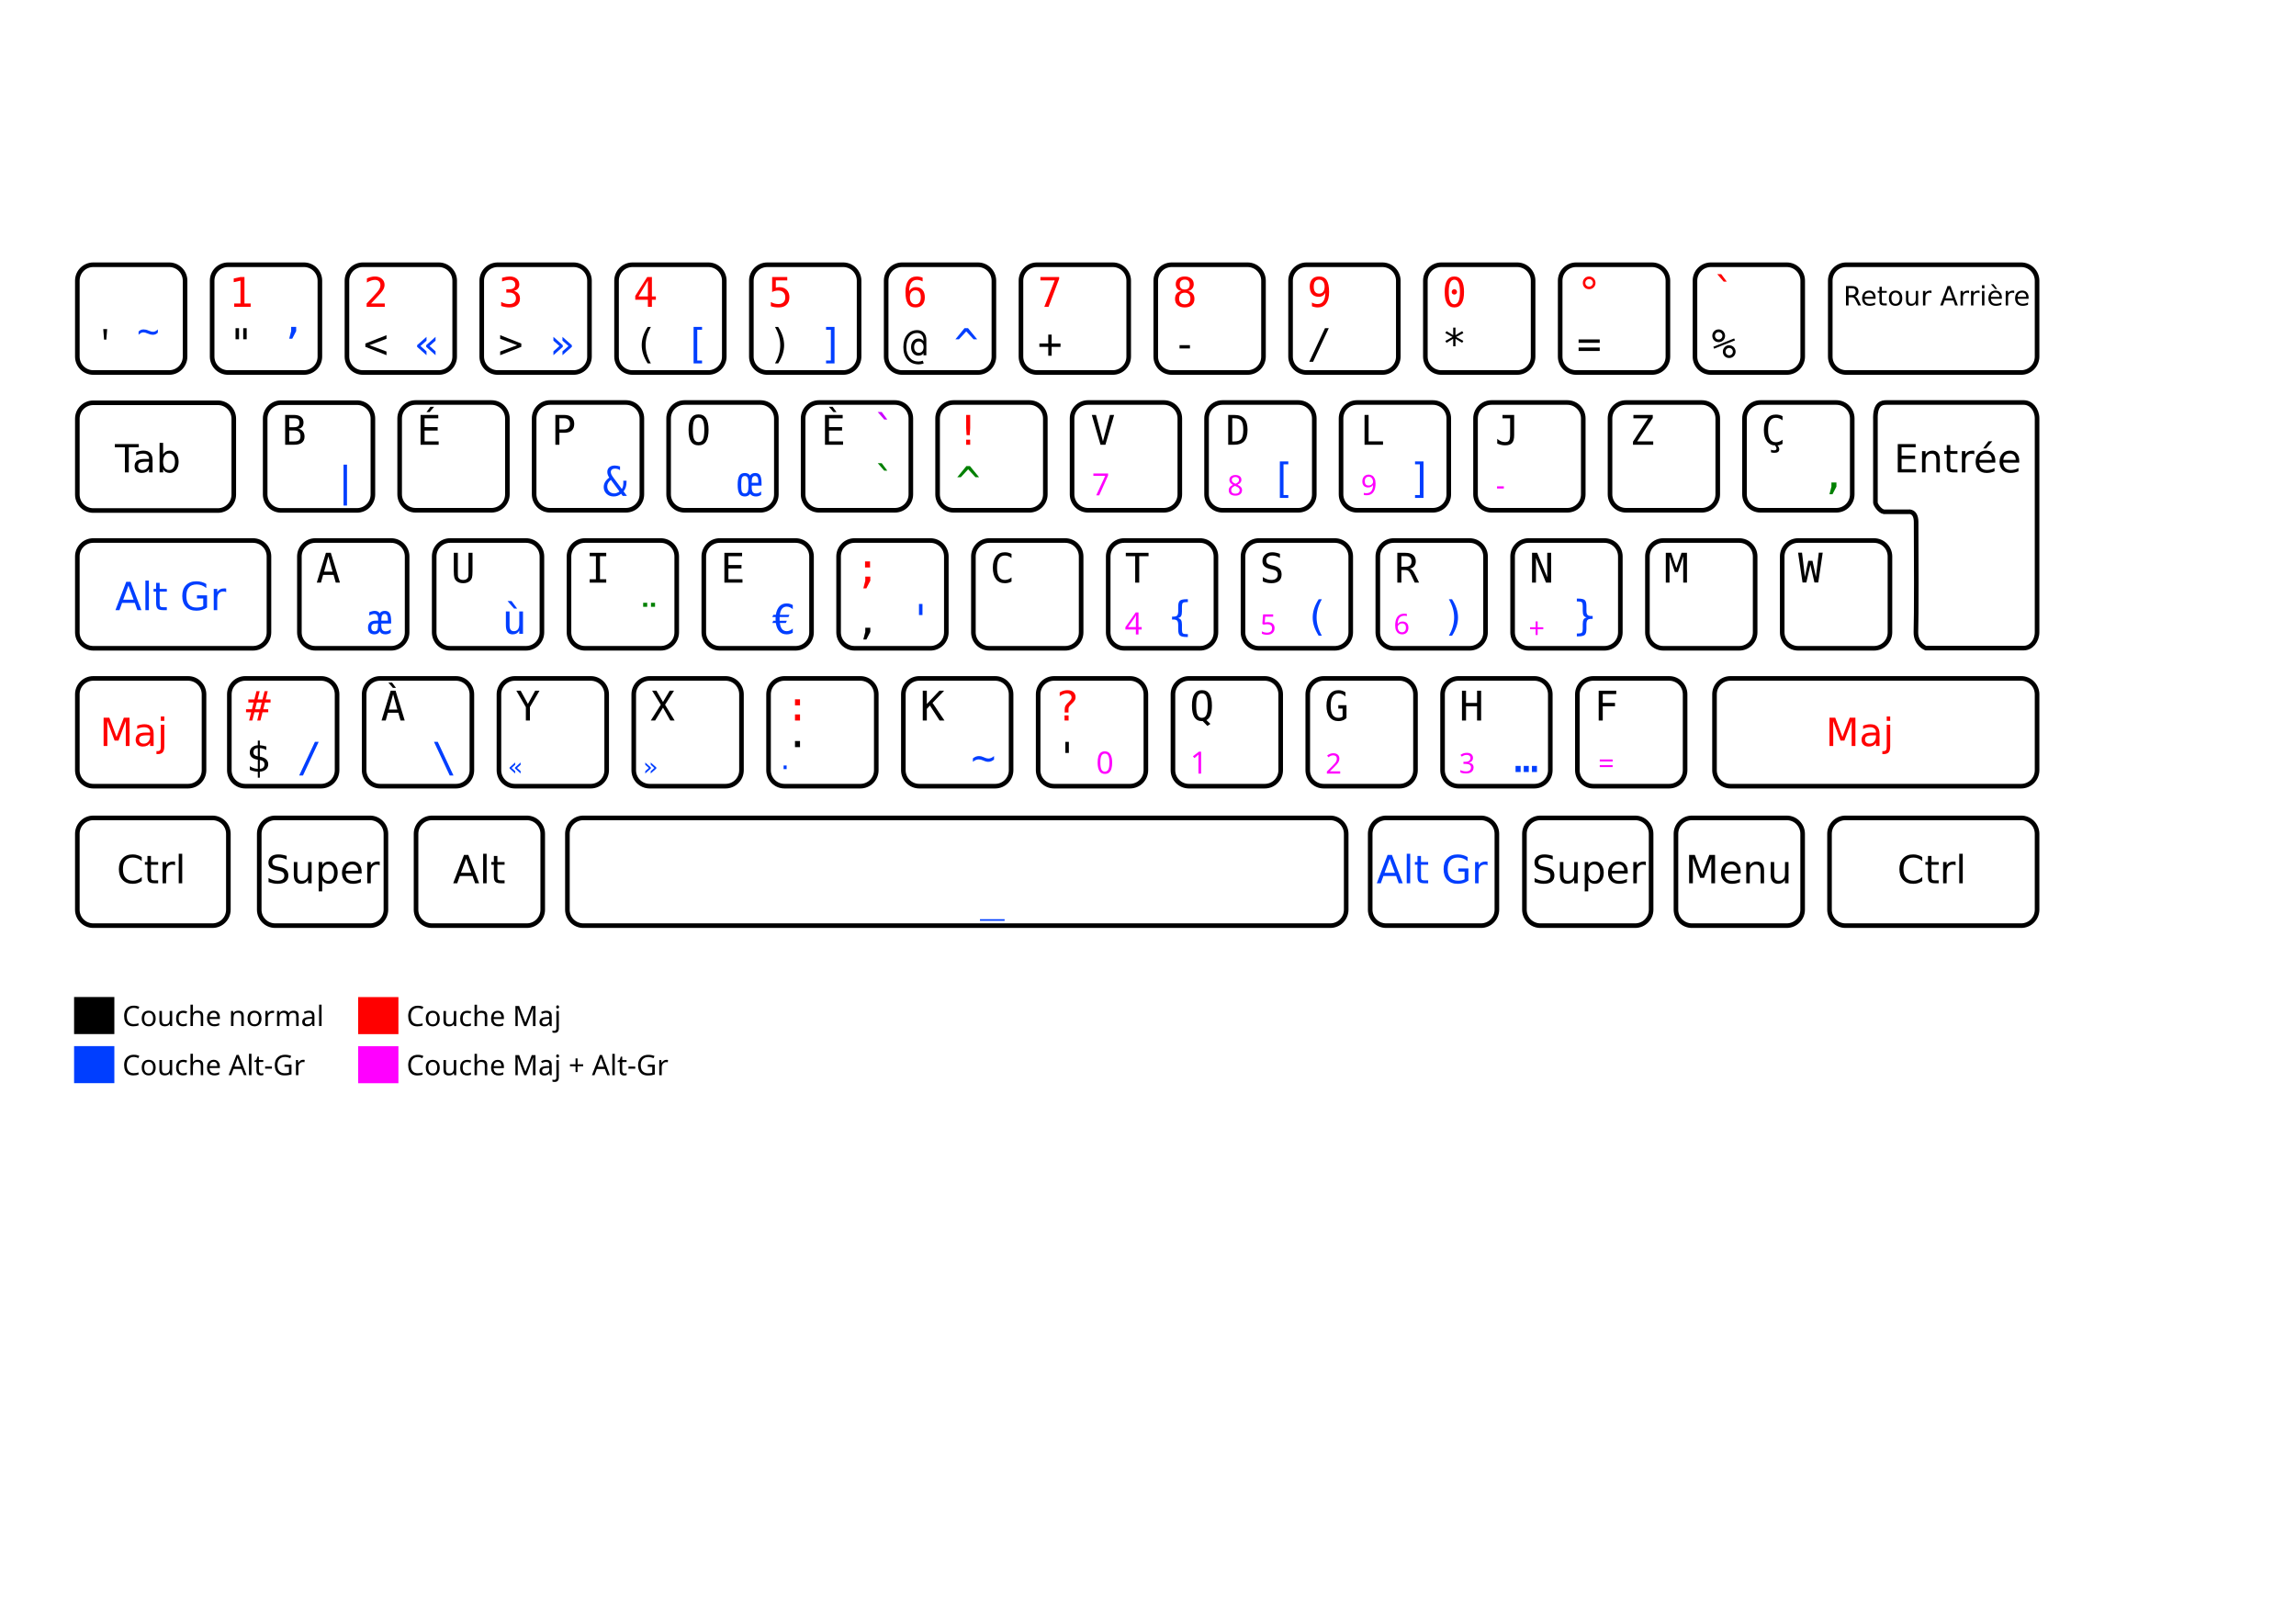
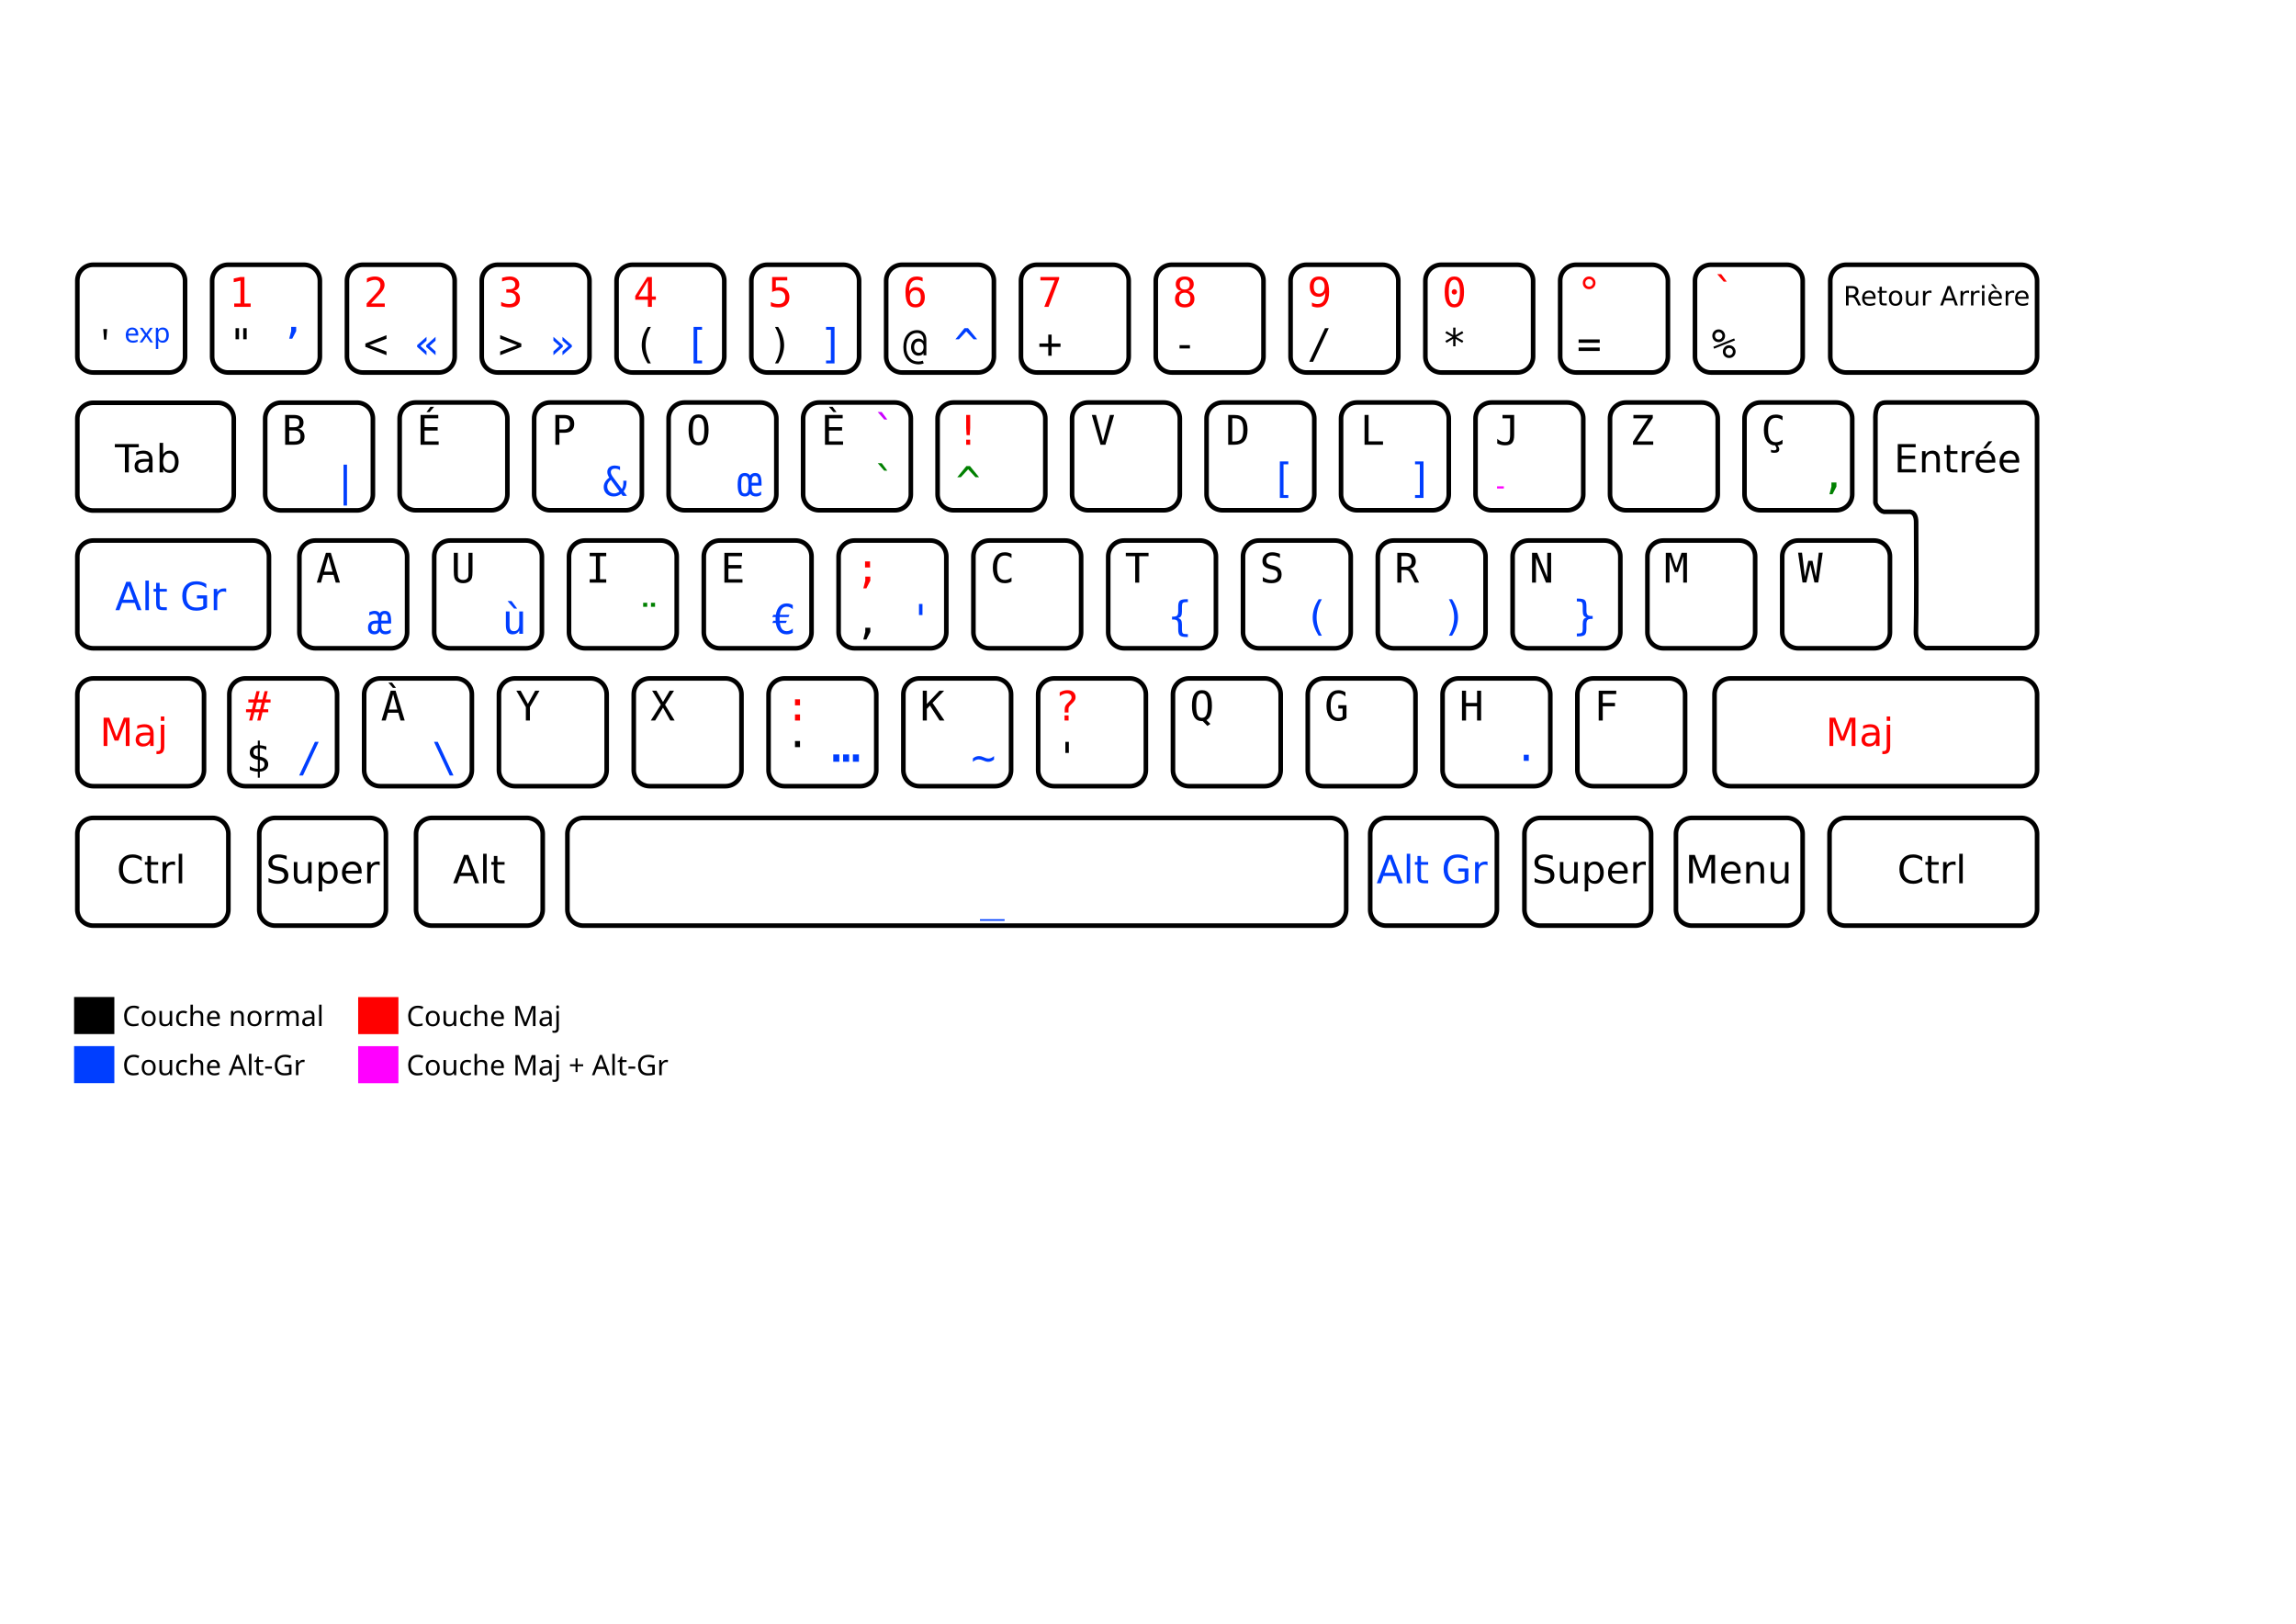
<svg xmlns="http://www.w3.org/2000/svg" width="297mm" height="210mm" id="svg3276" version="1.1">
  <defs id="defs3278" />
  <g id="layer1" transform="translate(0.9584512,0)">
    <rect width="52.671" height="52.671" rx="7.785" x="36.853" y="129.416" style="opacity:1;fill:none;fill-opacity:1;stroke:#000000;stroke-width:2.25;stroke-linecap:square;stroke-linejoin:miter;stroke-miterlimit:4;stroke-dasharray:none;stroke-dashoffset:0;stroke-opacity:1" id="rect3285" />
    <rect width="52.671" height="52.671" rx="7.785" ry="7.785" x="102.758" y="129.416" style="fill:none;fill-opacity:1;stroke:#000000;stroke-width:2.25;stroke-linecap:square;stroke-linejoin:miter;stroke-miterlimit:4;stroke-dasharray:none;stroke-dashoffset:0;stroke-opacity:1" id="use3769" />
    <rect width="52.671" height="52.671" rx="7.785" ry="7.785" x="168.664" y="129.416" style="fill:none;fill-opacity:1;stroke:#000000;stroke-width:2.25;stroke-linecap:square;stroke-linejoin:miter;stroke-miterlimit:4;stroke-dasharray:none;stroke-dashoffset:0;stroke-opacity:1" id="use3771" />
    <rect width="52.671" height="52.671" rx="7.785" ry="7.785" x="234.569" y="129.416" style="fill:none;fill-opacity:1;stroke:#000000;stroke-width:2.25;stroke-linecap:square;stroke-linejoin:miter;stroke-miterlimit:4;stroke-dasharray:none;stroke-dashoffset:0;stroke-opacity:1" id="use3773" />
    <rect width="52.671" height="52.671" rx="7.785" ry="7.785" x="300.475" y="129.416" style="fill:none;fill-opacity:1;stroke:#000000;stroke-width:2.25;stroke-linecap:square;stroke-linejoin:miter;stroke-miterlimit:4;stroke-dasharray:none;stroke-dashoffset:0;stroke-opacity:1" id="use3775" />
    <rect width="52.671" height="52.671" rx="7.785" ry="7.785" x="366.38" y="129.416" style="fill:none;fill-opacity:1;stroke:#000000;stroke-width:2.25;stroke-linecap:square;stroke-linejoin:miter;stroke-miterlimit:4;stroke-dasharray:none;stroke-dashoffset:0;stroke-opacity:1" id="use3777" />
    <rect width="52.671" height="52.671" rx="7.785" ry="7.785" x="432.286" y="129.416" style="fill:none;fill-opacity:1;stroke:#000000;stroke-width:2.25;stroke-linecap:square;stroke-linejoin:miter;stroke-miterlimit:4;stroke-dasharray:none;stroke-dashoffset:0;stroke-opacity:1" id="use3779" />
    <rect width="52.671" height="52.671" rx="7.785" ry="7.785" x="498.192" y="129.416" style="fill:none;fill-opacity:1;stroke:#000000;stroke-width:2.25;stroke-linecap:square;stroke-linejoin:miter;stroke-miterlimit:4;stroke-dasharray:none;stroke-dashoffset:0;stroke-opacity:1" id="use3781" />
    <rect width="52.671" height="52.671" rx="7.785" ry="7.785" x="564.097" y="129.416" style="fill:none;fill-opacity:1;stroke:#000000;stroke-width:2.25;stroke-linecap:square;stroke-linejoin:miter;stroke-miterlimit:4;stroke-dasharray:none;stroke-dashoffset:0;stroke-opacity:1" id="use3783" />
    <rect width="52.671" height="52.671" rx="7.785" ry="7.785" x="630.003" y="129.416" style="fill:none;fill-opacity:1;stroke:#000000;stroke-width:2.25;stroke-linecap:square;stroke-linejoin:miter;stroke-miterlimit:4;stroke-dasharray:none;stroke-dashoffset:0;stroke-opacity:1" id="use3785" />
    <rect width="52.671" height="52.671" rx="7.785" ry="7.785" x="695.908" y="129.416" style="fill:none;fill-opacity:1;stroke:#000000;stroke-width:2.25;stroke-linecap:square;stroke-linejoin:miter;stroke-miterlimit:4;stroke-dasharray:none;stroke-dashoffset:0;stroke-opacity:1" id="use3787" />
    <rect width="52.671" height="52.671" rx="7.785" ry="7.785" x="761.814" y="129.416" style="fill:none;fill-opacity:1;stroke:#000000;stroke-width:2.25;stroke-linecap:square;stroke-linejoin:miter;stroke-miterlimit:4;stroke-dasharray:none;stroke-dashoffset:0;stroke-opacity:1" id="use3789" />
    <rect width="52.671" height="52.671" rx="7.785" ry="7.785" x="827.719" y="129.416" style="fill:none;fill-opacity:1;stroke:#000000;stroke-width:2.25;stroke-linecap:square;stroke-linejoin:miter;stroke-miterlimit:4;stroke-dasharray:none;stroke-dashoffset:0;stroke-opacity:1" id="use3791" />
    <rect width="52.671" height="52.671" rx="7.785" ry="7.785" x="128.682" y="196.819" style="fill:none;fill-opacity:1;stroke:#000000;stroke-width:2.25;stroke-linecap:square;stroke-linejoin:miter;stroke-miterlimit:4;stroke-dasharray:none;stroke-dashoffset:0;stroke-opacity:1" id="use3797" />
    <rect width="52.671" height="52.671" rx="7.785" ry="7.785" x="145.412" y="264.221" style="fill:none;fill-opacity:1;stroke:#000000;stroke-width:2.25;stroke-linecap:square;stroke-linejoin:miter;stroke-miterlimit:4;stroke-dasharray:none;stroke-dashoffset:0;stroke-opacity:1" id="use3799" />
    <rect width="52.671" height="52.671" rx="7.785" ry="7.785" x="194.432" y="196.754" style="fill:none;fill-opacity:1;stroke:#000000;stroke-width:2.25;stroke-linecap:square;stroke-linejoin:miter;stroke-miterlimit:4;stroke-dasharray:none;stroke-dashoffset:0;stroke-opacity:1" id="use3801" />
    <rect width="52.671" height="52.671" rx="7.785" ry="7.785" x="260.182" y="196.754" style="fill:none;fill-opacity:1;stroke:#000000;stroke-width:2.25;stroke-linecap:square;stroke-linejoin:miter;stroke-miterlimit:4;stroke-dasharray:none;stroke-dashoffset:0;stroke-opacity:1" id="use3803" />
    <rect width="52.671" height="52.671" rx="7.785" ry="7.785" x="325.932" y="196.754" style="fill:none;fill-opacity:1;stroke:#000000;stroke-width:2.25;stroke-linecap:square;stroke-linejoin:miter;stroke-miterlimit:4;stroke-dasharray:none;stroke-dashoffset:0;stroke-opacity:1" id="use3805" />
    <rect width="52.671" height="52.671" rx="7.785" ry="7.785" x="391.683" y="196.754" style="fill:none;fill-opacity:1;stroke:#000000;stroke-width:2.25;stroke-linecap:square;stroke-linejoin:miter;stroke-miterlimit:4;stroke-dasharray:none;stroke-dashoffset:0;stroke-opacity:1" id="use3807" />
    <rect width="52.671" height="52.671" rx="7.785" ry="7.785" x="457.433" y="196.754" style="fill:none;fill-opacity:1;stroke:#000000;stroke-width:2.25;stroke-linecap:square;stroke-linejoin:miter;stroke-miterlimit:4;stroke-dasharray:none;stroke-dashoffset:0;stroke-opacity:1" id="use3809" />
    <rect width="52.671" height="52.671" rx="7.785" ry="7.785" x="523.183" y="196.754" style="fill:none;fill-opacity:1;stroke:#000000;stroke-width:2.25;stroke-linecap:square;stroke-linejoin:miter;stroke-miterlimit:4;stroke-dasharray:none;stroke-dashoffset:0;stroke-opacity:1" id="use3811" />
    <rect width="52.671" height="52.671" rx="7.785" ry="7.785" x="588.933" y="196.754" style="fill:none;fill-opacity:1;stroke:#000000;stroke-width:2.25;stroke-linecap:square;stroke-linejoin:miter;stroke-miterlimit:4;stroke-dasharray:none;stroke-dashoffset:0;stroke-opacity:1" id="use3813" />
    <rect width="52.671" height="52.671" rx="7.785" ry="7.785" x="654.683" y="196.754" style="fill:none;fill-opacity:1;stroke:#000000;stroke-width:2.25;stroke-linecap:square;stroke-linejoin:miter;stroke-miterlimit:4;stroke-dasharray:none;stroke-dashoffset:0;stroke-opacity:1" id="use3815" />
    <rect width="52.671" height="52.671" rx="7.785" ry="7.785" x="720.433" y="196.754" style="fill:none;fill-opacity:1;stroke:#000000;stroke-width:2.25;stroke-linecap:square;stroke-linejoin:miter;stroke-miterlimit:4;stroke-dasharray:none;stroke-dashoffset:0;stroke-opacity:1" id="use3817" />
    <rect width="52.671" height="52.671" rx="7.785" ry="7.785" x="786.184" y="196.754" style="fill:none;fill-opacity:1;stroke:#000000;stroke-width:2.25;stroke-linecap:square;stroke-linejoin:miter;stroke-miterlimit:4;stroke-dasharray:none;stroke-dashoffset:0;stroke-opacity:1" id="use3819" />
    <rect width="52.671" height="52.671" rx="7.785" ry="7.785" x="851.934" y="196.754" style="fill:none;fill-opacity:1;stroke:#000000;stroke-width:2.25;stroke-linecap:square;stroke-linejoin:miter;stroke-miterlimit:4;stroke-dasharray:none;stroke-dashoffset:0;stroke-opacity:1" id="use3821" />
    <rect width="52.671" height="52.671" rx="7.785" ry="7.785" x="111.165" y="331.624" style="fill:none;fill-opacity:1;stroke:#000000;stroke-width:2.25;stroke-linecap:square;stroke-linejoin:miter;stroke-miterlimit:4;stroke-dasharray:none;stroke-dashoffset:0;stroke-opacity:1" id="use3847" />
    <rect width="52.671" height="52.671" rx="7.785" ry="7.785" x="211.317" y="264.221" style="fill:none;fill-opacity:1;stroke:#000000;stroke-width:2.25;stroke-linecap:square;stroke-linejoin:miter;stroke-miterlimit:4;stroke-dasharray:none;stroke-dashoffset:0;stroke-opacity:1" id="use3849" />
    <rect width="52.671" height="52.671" rx="7.785" ry="7.785" x="277.223" y="264.221" style="fill:none;fill-opacity:1;stroke:#000000;stroke-width:2.25;stroke-linecap:square;stroke-linejoin:miter;stroke-miterlimit:4;stroke-dasharray:none;stroke-dashoffset:0;stroke-opacity:1" id="use3851" />
    <rect width="52.671" height="52.671" rx="7.785" ry="7.785" x="343.128" y="264.221" style="fill:none;fill-opacity:1;stroke:#000000;stroke-width:2.25;stroke-linecap:square;stroke-linejoin:miter;stroke-miterlimit:4;stroke-dasharray:none;stroke-dashoffset:0;stroke-opacity:1" id="use3853" />
    <rect width="52.671" height="52.671" rx="7.785" ry="7.785" x="409.034" y="264.221" style="fill:none;fill-opacity:1;stroke:#000000;stroke-width:2.25;stroke-linecap:square;stroke-linejoin:miter;stroke-miterlimit:4;stroke-dasharray:none;stroke-dashoffset:0;stroke-opacity:1" id="use3855" />
    <rect width="52.671" height="52.671" rx="7.785" ry="7.785" x="474.939" y="264.221" style="fill:none;fill-opacity:1;stroke:#000000;stroke-width:2.25;stroke-linecap:square;stroke-linejoin:miter;stroke-miterlimit:4;stroke-dasharray:none;stroke-dashoffset:0;stroke-opacity:1" id="use3857" />
    <rect width="52.671" height="52.671" rx="7.785" ry="7.785" x="540.845" y="264.221" style="fill:none;fill-opacity:1;stroke:#000000;stroke-width:2.25;stroke-linecap:square;stroke-linejoin:miter;stroke-miterlimit:4;stroke-dasharray:none;stroke-dashoffset:0;stroke-opacity:1" id="use3859" />
    <rect width="52.671" height="52.671" rx="7.785" ry="7.785" x="606.75" y="264.221" style="fill:none;fill-opacity:1;stroke:#000000;stroke-width:2.25;stroke-linecap:square;stroke-linejoin:miter;stroke-miterlimit:4;stroke-dasharray:none;stroke-dashoffset:0;stroke-opacity:1" id="use3861" />
    <rect width="52.671" height="52.671" rx="7.785" ry="7.785" x="672.656" y="264.221" style="fill:none;fill-opacity:1;stroke:#000000;stroke-width:2.25;stroke-linecap:square;stroke-linejoin:miter;stroke-miterlimit:4;stroke-dasharray:none;stroke-dashoffset:0;stroke-opacity:1" id="use3863" />
    <rect width="52.671" height="52.671" rx="7.785" ry="7.785" x="738.561" y="264.221" style="fill:none;fill-opacity:1;stroke:#000000;stroke-width:2.25;stroke-linecap:square;stroke-linejoin:miter;stroke-miterlimit:4;stroke-dasharray:none;stroke-dashoffset:0;stroke-opacity:1" id="use3865" />
    <rect width="52.671" height="52.671" rx="7.785" ry="7.785" x="804.467" y="264.221" style="fill:none;fill-opacity:1;stroke:#000000;stroke-width:2.25;stroke-linecap:square;stroke-linejoin:miter;stroke-miterlimit:4;stroke-dasharray:none;stroke-dashoffset:0;stroke-opacity:1" id="use3867" />
    <rect width="52.671" height="52.671" rx="7.785" ry="7.785" x="870.372" y="264.221" style="fill:none;fill-opacity:1;stroke:#000000;stroke-width:2.25;stroke-linecap:square;stroke-linejoin:miter;stroke-miterlimit:4;stroke-dasharray:none;stroke-dashoffset:0;stroke-opacity:1" id="use3869" />
    <rect width="52.671" height="52.671" rx="7.785" ry="7.785" x="177.071" y="331.624" style="fill:none;fill-opacity:1;stroke:#000000;stroke-width:2.25;stroke-linecap:square;stroke-linejoin:miter;stroke-miterlimit:4;stroke-dasharray:none;stroke-dashoffset:0;stroke-opacity:1" id="use3899" />
    <rect width="52.671" height="52.671" rx="7.785" ry="7.785" x="242.976" y="331.624" style="fill:none;fill-opacity:1;stroke:#000000;stroke-width:2.25;stroke-linecap:square;stroke-linejoin:miter;stroke-miterlimit:4;stroke-dasharray:none;stroke-dashoffset:0;stroke-opacity:1" id="use3901" />
    <rect width="52.671" height="52.671" rx="7.785" ry="7.785" x="308.882" y="331.624" style="fill:none;fill-opacity:1;stroke:#000000;stroke-width:2.25;stroke-linecap:square;stroke-linejoin:miter;stroke-miterlimit:4;stroke-dasharray:none;stroke-dashoffset:0;stroke-opacity:1" id="use3903" />
    <rect width="52.671" height="52.671" rx="7.785" ry="7.785" x="374.787" y="331.624" style="fill:none;fill-opacity:1;stroke:#000000;stroke-width:2.25;stroke-linecap:square;stroke-linejoin:miter;stroke-miterlimit:4;stroke-dasharray:none;stroke-dashoffset:0;stroke-opacity:1" id="use3905" />
    <rect width="52.671" height="52.671" rx="7.785" ry="7.785" x="440.693" y="331.624" style="fill:none;fill-opacity:1;stroke:#000000;stroke-width:2.25;stroke-linecap:square;stroke-linejoin:miter;stroke-miterlimit:4;stroke-dasharray:none;stroke-dashoffset:0;stroke-opacity:1" id="use3907" />
    <rect width="52.671" height="52.671" rx="7.785" ry="7.785" x="506.598" y="331.624" style="fill:none;fill-opacity:1;stroke:#000000;stroke-width:2.25;stroke-linecap:square;stroke-linejoin:miter;stroke-miterlimit:4;stroke-dasharray:none;stroke-dashoffset:0;stroke-opacity:1" id="use3909" />
    <rect width="52.671" height="52.671" rx="7.785" ry="7.785" x="572.504" y="331.624" style="fill:none;fill-opacity:1;stroke:#000000;stroke-width:2.25;stroke-linecap:square;stroke-linejoin:miter;stroke-miterlimit:4;stroke-dasharray:none;stroke-dashoffset:0;stroke-opacity:1" id="use3911" />
    <rect width="52.671" height="52.671" rx="7.785" ry="7.785" x="638.409" y="331.624" style="fill:none;fill-opacity:1;stroke:#000000;stroke-width:2.25;stroke-linecap:square;stroke-linejoin:miter;stroke-miterlimit:4;stroke-dasharray:none;stroke-dashoffset:0;stroke-opacity:1" id="use3913" />
    <rect width="52.671" height="52.671" rx="7.785" ry="7.785" x="704.315" y="331.624" style="fill:none;fill-opacity:1;stroke:#000000;stroke-width:2.25;stroke-linecap:square;stroke-linejoin:miter;stroke-miterlimit:4;stroke-dasharray:none;stroke-dashoffset:0;stroke-opacity:1" id="use3915" />
    <rect width="52.671" height="52.671" rx="7.785" ry="7.785" x="770.22" y="331.624" style="fill:none;fill-opacity:1;stroke:#000000;stroke-width:2.25;stroke-linecap:square;stroke-linejoin:miter;stroke-miterlimit:4;stroke-dasharray:none;stroke-dashoffset:0;stroke-opacity:1" id="use3917" />
    <rect width="76.484" height="52.671" rx="7.785" ry="7.785" x="36.853" y="196.884" style="opacity:1;fill:none;fill-opacity:1;stroke:#000000;stroke-width:2.25;stroke-linecap:square;stroke-linejoin:miter;stroke-miterlimit:4;stroke-dasharray:none;stroke-dashoffset:0;stroke-opacity:1" id="rect3921" />
    <rect width="93.681" height="52.671" rx="7.785" ry="7.785" x="36.853" y="264.221" style="opacity:1;fill:none;fill-opacity:1;stroke:#000000;stroke-width:2.25;stroke-linecap:square;stroke-linejoin:miter;stroke-miterlimit:4;stroke-dasharray:none;stroke-dashoffset:0;stroke-opacity:1" id="rect3923" />
    <rect width="61.932" height="52.671" rx="7.785" ry="7.785" x="36.853" y="331.624" style="opacity:1;fill:none;fill-opacity:1;stroke:#000000;stroke-width:2.25;stroke-linecap:square;stroke-linejoin:miter;stroke-miterlimit:4;stroke-dasharray:none;stroke-dashoffset:0;stroke-opacity:1" id="rect3925" />
    <rect width="73.838" height="52.671" rx="7.785" ry="7.785" x="36.853" y="399.804" style="opacity:1;fill:none;fill-opacity:1;stroke:#000000;stroke-width:2.25;stroke-linecap:square;stroke-linejoin:miter;stroke-miterlimit:4;stroke-dasharray:none;stroke-dashoffset:0;stroke-opacity:1" id="rect4021" />
    <rect width="61.932" height="52.671" rx="7.785" ry="7.785" x="125.783" y="399.804" style="opacity:1;fill:none;fill-opacity:1;stroke:#000000;stroke-width:2.25;stroke-linecap:square;stroke-linejoin:miter;stroke-miterlimit:4;stroke-dasharray:none;stroke-dashoffset:0;stroke-opacity:1" id="rect4023" />
    <rect width="61.932" height="52.671" rx="7.785" ry="7.785" x="202.448" y="399.804" style="opacity:1;fill:none;fill-opacity:1;stroke:#000000;stroke-width:2.25;stroke-linecap:square;stroke-linejoin:miter;stroke-miterlimit:4;stroke-dasharray:none;stroke-dashoffset:0;stroke-opacity:1" id="rect4025" />
    <rect width="380.751" height="52.671" rx="7.785" ry="7.785" x="276.448" y="399.804" style="opacity:1;fill:none;fill-opacity:1;stroke:#000000;stroke-width:2.25;stroke-linecap:square;stroke-linejoin:miter;stroke-miterlimit:4;stroke-dasharray:none;stroke-dashoffset:0;stroke-opacity:1" id="rect4027" />
    <rect width="61.932" height="52.671" rx="7.785" ry="7.785" x="668.935" y="399.804" style="opacity:1;fill:none;fill-opacity:1;stroke:#000000;stroke-width:2.25;stroke-linecap:square;stroke-linejoin:miter;stroke-miterlimit:4;stroke-dasharray:none;stroke-dashoffset:0;stroke-opacity:1" id="rect4029" />
    <rect width="61.932" height="52.671" rx="7.785" ry="7.785" x="744.34" y="399.804" style="opacity:1;fill:none;fill-opacity:1;stroke:#000000;stroke-width:2.25;stroke-linecap:square;stroke-linejoin:miter;stroke-miterlimit:4;stroke-dasharray:none;stroke-dashoffset:0;stroke-opacity:1" id="rect4031" />
    <rect width="61.932" height="52.671" rx="7.785" ry="7.785" x="818.423" y="399.804" style="opacity:1;fill:none;fill-opacity:1;stroke:#000000;stroke-width:2.25;stroke-linecap:square;stroke-linejoin:miter;stroke-miterlimit:4;stroke-dasharray:none;stroke-dashoffset:0;stroke-opacity:1" id="rect4033" />
    <rect width="101.476" height="52.671" rx="7.785" ry="7.785" x="893.495" y="399.804" style="opacity:1;fill:none;fill-opacity:1;stroke:#000000;stroke-width:2.25;stroke-linecap:square;stroke-linejoin:miter;stroke-miterlimit:4;stroke-dasharray:none;stroke-dashoffset:0;stroke-opacity:1" id="rect4035" />
    <rect width="101.107" height="52.671" rx="7.785" ry="7.785" x="893.864" y="129.416" style="fill:none;fill-opacity:1;stroke:#000000;stroke-width:2.25;stroke-linecap:square;stroke-linejoin:miter;stroke-miterlimit:4;stroke-dasharray:none;stroke-dashoffset:0;stroke-opacity:1" id="rect4037" />
    <path d="m 988.477,196.754 c 3.598,0 6.494,3.472 6.494,7.785 l 0,104.472 c 0,4.313 -2.897,7.785 -6.494,7.785 l -47.937,0 c 0,0 -4.91,-1.905 -4.802,-7.785 0.263,-6.449 0.213,-40.916 0.097,-54.015 -0.116,-5.501 -3.784,-4.831 -3.784,-4.831 l -11.988,0 c -2.218,-0.38 -4.12,-3.68 -4.12,-4.424 0,-10.242 0,-49.847 0,-40.375 -0.324,-8.34 3.324,-8.612 5.393,-8.612 16.706,0 67.141,0 67.141,0 z" style="fill:none;fill-opacity:1;stroke:#000000;stroke-width:2.25;stroke-linecap:square;stroke-linejoin:miter;stroke-miterlimit:4;stroke-dashoffset:0;stroke-opacity:1" id="rect4039" />
    <rect width="157.702" height="52.671" rx="7.785" ry="7.785" x="837.269" y="331.624" style="opacity:1;fill:none;fill-opacity:1;stroke:#000000;stroke-width:2.25;stroke-linecap:square;stroke-linejoin:miter;stroke-miterlimit:4;stroke-dasharray:none;stroke-dashoffset:0;stroke-opacity:1" id="rect4048" />
    <text x="55.246" y="230.919" style="font-size:19px;line-height:0%;font-family:'DejaVu Sans';fill:#000000" id="text69">Tab</text>
    <text x="82.481" y="298.25" style="font-size:19px;line-height:0%;font-family:'DejaVu Sans';text-align:center;text-anchor:middle;fill:#000000" id="text71">
      <tspan style="fill:#003eff;fill-opacity:1" id="tspan4033">Alt Gr</tspan>
    </text>
    <text x="47.834" y="364.663" style="font-size:19px;line-height:0%;font-family:'DejaVu Sans';fill:#ff0000" id="text73">Maj</text>
    <text x="56.096" y="431.763" style="font-size:19px;line-height:0%;font-family:'DejaVu Sans';fill:#000000" id="text75">Ctrl</text>
    <text x="129.021" y="431.763" style="font-size:19px;line-height:0%;font-family:'DejaVu Sans';fill:#000000" id="text77">Super</text>
    <text x="220.452" y="431.763" style="font-size:19px;line-height:0%;font-family:'DejaVu Sans';fill:#000000" id="text79">Alt</text>
    <text x="672" y="431.763" style="font-size:19px;line-height:0%;font-family:'DejaVu Sans';fill:#003eff" id="text81">Alt Gr</text>
    <text x="748" y="431.763" style="font-size:19px;line-height:0%;font-family:'DejaVu Sans';fill:#000000" id="text83">Super</text>
    <text x="823" y="431.763" style="font-size:19px;line-height:0%;font-family:'DejaVu Sans';fill:#000000" id="text85">Menu</text>
    <text x="926.602" y="431.763" style="font-size:19px;line-height:0%;font-family:'DejaVu Sans';fill:#000000" id="text87">Ctrl</text>
    <text x="891.625" y="364.663" style="font-size:19px;line-height:0%;font-family:'DejaVu Sans';fill:#ff0000" id="text89">Maj</text>
    <text x="925" y="230.919" style="font-size:19px;line-height:0%;font-family:'DejaVu Sans';fill:#000000" id="text91">Entrée</text>
    <text x="900.267" y="149.318" style="font-size:13px;line-height:0%;font-family:'DejaVu Sans';fill:#000000" id="text93">Retour Arrière</text>
    <text x="333.622" y="175" style="font-size:20px;line-height:0%;font-family:'DejaVu Sans Mono';fill:#003eff" id="text80">[</text>
    <text x="514.746" y="352.208" style="font-size:20px;line-height:0%;font-family:'DejaVu Sans Mono';fill:#ff0000" id="text82">?</text>
    <text x="448.84" y="352.208" style="font-size:20px;line-height:0%;font-family:'DejaVu Sans Mono';fill:#000000" id="text84">K</text>
    <text x="835.866" y="175" style="font-size:20px;line-height:0%;font-family:'DejaVu Sans Mono';fill:#000000" id="text86">%</text>
    <text x="359.546" y="242.403" style="font-size:20px;line-height:0%;font-family:'DejaVu Sans Mono';fill:#003eff" id="text88">œ</text>
    <text x="440.433" y="150" style="font-size:20px;line-height:0%;font-family:'DejaVu Sans Mono';fill:#ff0000" id="text90">6</text>
    <text x="466.357" y="242.403" style="font-size:20px;line-height:0%;font-family:'DejaVu Sans Mono';fill:#008000" id="text92">^</text>
    <text x="374.528" y="150" style="font-size:20px;line-height:0%;font-family:'DejaVu Sans Mono';fill:#ff0000" id="text94">5</text>
    <text x="417.181" y="284.805" style="font-size:20px;line-height:0%;font-family:'DejaVu Sans Mono';fill:#ff0000" id="text96">;</text>
    <text x="506.339" y="150" style="font-size:20px;line-height:0%;font-family:'DejaVu Sans Mono';fill:#ff0000" id="text100">7</text>
    <text x="267.717" y="175" style="font-size:20px;line-height:0%;font-family:'DejaVu Sans Mono';fill:#003eff" id="text102">»</text>
    <text x="889.519" y="238.805" style="font-size:20px;line-height:0%;font-family:'DejaVu Sans Mono';fill:#008000" id="text104">,</text>
    <text x="729.979" y="217.403" style="font-size:20px;line-height:0%;font-family:'DejaVu Sans Mono';fill:#000000" id="text106">J</text>
    <text x="878.128" y="284.725" style="font-size:20px;line-height:0%;font-family:'DejaVu Sans Mono';fill:#000000" id="text108">W</text>
    <text x="778.368" y="352.208" style="font-size:20px;line-height:0%;font-family:'DejaVu Sans Mono';fill:#000000" id="text110">F</text>
    <text x="473.84" y="377.208" style="font-size:20px;line-height:0%;font-family:'DejaVu Sans Mono';fill:#003eff" id="text112">~</text>
    <text x="671.557" y="352.208" style="font-size:20px;font-family:'DejaVu Sans Mono';fill:#ca00ff" id="text114" />
    <text x="771.708" y="309.805" style="font-size:20px;font-family:'DejaVu Sans Mono';fill:#003eff" id="text116" />
    <text x="614.897" y="284.805" style="font-size:20px;line-height:0%;font-family:'DejaVu Sans Mono';fill:#000000" id="text118">S</text>
    <text x="548.992" y="284.805" style="font-size:20px;line-height:0%;font-family:'DejaVu Sans Mono';fill:#000000" id="text120">T</text>
    <text x="680.803" y="284.805" style="font-size:20px;line-height:0%;font-family:'DejaVu Sans Mono';fill:#000000" id="text122">R</text>
    <text x="712.462" y="352.208" style="font-size:20px;line-height:0%;font-family:'DejaVu Sans Mono';fill:#000000" id="text124">H</text>
    <text x="572.244" y="150" style="font-size:20px;line-height:0%;font-family:'DejaVu Sans Mono';fill:#ff0000" id="text126">8</text>
    <text x="569.897" y="308.108" style="font-size:20px;line-height:0%;font-family:'DejaVu Sans Mono';fill:#003eff" id="text128">{</text>
    <text x="400.451" y="217.403" style="font-size:20px;line-height:0%;font-family:'DejaVu Sans Mono';fill:#000000" id="text130">È</text>
    <text x="417.181" y="309.805" style="font-size:20px;line-height:0%;font-family:'DejaVu Sans Mono';fill:#000000" id="text132">,</text>
    <text x="443.181" y="309.805" style="font-size:20px;line-height:0%;font-family:'DejaVu Sans Mono';fill:#003eff" id="textapo">'</text>
    <text x="251.123" y="352.208" style="font-size:20px;line-height:0%;font-family:'DejaVu Sans Mono';fill:#000000" id="text134">Y</text>
    <text x="399.528" y="175" style="font-size:20px;line-height:0%;font-family:'DejaVu Sans Mono';fill:#003eff" id="text136">]</text>
    <text x="161.829" y="242.403" style="font-size:20px;line-height:0%;font-family:'DejaVu Sans Mono';fill:#003eff" id="text138">|</text>
    <text x="185.218" y="352.208" style="font-size:20px;line-height:0%;font-family:'DejaVu Sans Mono';fill:#000000" id="text140">À</text>
    <text x="491.357" y="217.403" style="font-size:20px;font-family:'DejaVu Sans Mono';fill:#ca00ff" id="text142" />
    <text x="483.086" y="284.805" style="font-size:20px;line-height:0%;font-family:'DejaVu Sans Mono';fill:#000000" id="text146">C</text>
    <text x="176.811" y="150" style="font-size:20px;line-height:0%;font-family:'DejaVu Sans Mono';fill:#ff0000" id="text148">2</text>
    <text x="425.451" y="217.403" style="font-size:20px;line-height:0%;font-family:'DejaVu Sans Mono';fill:#ca00ff" id="text150">`</text>
    <text x="242.717" y="150" style="font-size:20px;line-height:0%;font-family:'DejaVu Sans Mono';fill:#ff0000" id="text152">3</text>
    <text x="176.811" y="175" style="font-size:20px;line-height:0%;font-family:'DejaVu Sans Mono';fill:#000000" id="text154">&lt;</text>
    <text x="242.717" y="175" style="font-size:20px;line-height:0%;font-family:'DejaVu Sans Mono';fill:#000000" id="text156">&gt;</text>
    <text x="110.906" y="175" style="font-size:20px;line-height:0%;font-family:'DejaVu Sans Mono';fill:#000000" id="text158">"</text>
    <text x="440.433" y="175" style="font-size:20px;line-height:0%;font-family:'DejaVu Sans Mono';fill:#000000" id="text160">@</text>
    <text x="506.339" y="175" style="font-size:20px;line-height:0%;font-family:'DejaVu Sans Mono';fill:#000000" id="text162">+</text>
    <text x="308.622" y="175" style="font-size:20px;line-height:0%;font-family:'DejaVu Sans Mono';fill:#000000" id="text164">(</text>
    <text x="374.528" y="175" style="font-size:20px;line-height:0%;font-family:'DejaVu Sans Mono';fill:#000000" id="text166">)</text>
    <text x="308.622" y="150" style="font-size:20px;line-height:0%;font-family:'DejaVu Sans Mono';fill:#ff0000" id="text168">4</text>
    <text x="572.244" y="175" style="font-size:20px;line-height:0%;font-family:'DejaVu Sans Mono';fill:#000000" id="text170">-</text>
    <text x="638.15" y="175" style="font-size:20px;line-height:0%;font-family:'DejaVu Sans Mono';fill:#000000" id="text172">/</text>
    <text x="201.811" y="175" style="font-size:20px;line-height:0%;font-family:'DejaVu Sans Mono';fill:#003eff" id="text174">«</text>
    <text x="703.992" y="308.108" style="font-size:20px;line-height:0%;font-family:'DejaVu Sans Mono';fill:#003eff" id="text176">)</text>
    <text x="268.64" y="217.403" style="font-size:20px;line-height:0%;font-family:'DejaVu Sans Mono';fill:#000000" id="text178">P</text>
    <text x="334.546" y="217.403" style="font-size:20px;line-height:0%;font-family:'DejaVu Sans Mono';fill:#000000" id="text180">O</text>
    <text x="136.829" y="217.403" style="font-size:20px;line-height:0%;font-family:'DejaVu Sans Mono';fill:#000000" id="text182">B</text>
    <text x="860.044" y="217.483" style="font-size:20px;line-height:0%;font-family:'DejaVu Sans Mono';fill:#000000" id="text184">Ç</text>
    <text x="285.37" y="284.805" style="font-size:20px;line-height:0%;font-family:'DejaVu Sans Mono';fill:#000000" id="text186">I</text>
    <text x="376.275" y="309.805" style="font-size:20px;line-height:0%;font-family:'DejaVu Sans Mono';fill:#003eff" id="text188">€</text>
    <text x="219.464" y="284.805" style="font-size:20px;line-height:0%;font-family:'DejaVu Sans Mono';fill:#000000" id="text190">U</text>
    <text x="746.708" y="284.805" style="font-size:20px;line-height:0%;font-family:'DejaVu Sans Mono';fill:#000000" id="text192">N</text>
    <text x="153.559" y="284.805" style="font-size:20px;line-height:0%;font-family:'DejaVu Sans Mono';fill:#000000" id="text194">A</text>
    <text x="317.029" y="352.208" style="font-size:20px;line-height:0%;font-family:'DejaVu Sans Mono';fill:#000000" id="text196">X</text>
    <text x="110.906" y="150" style="font-size:20px;line-height:0%;font-family:'DejaVu Sans Mono';fill:#ff0000" id="text198">1</text>
    <text x="466.357" y="217.403" style="font-size:20px;line-height:0%;font-family:'DejaVu Sans Mono';fill:#ff0000" id="text200">!</text>
    <text x="276.123" y="377.208" style="font-size:20px;font-family:'DejaVu Sans Mono';fill:#003eff" id="text202" />
    <text x="767.803" y="307.805" style="font-size:20px;line-height:0%;font-family:'DejaVu Sans Mono';fill:#003eff" id="text206">}</text>
    <text x="351.275" y="284.805" style="font-size:20px;line-height:0%;font-family:'DejaVu Sans Mono';fill:#000000" id="text208">E</text>
    <text x="769.961" y="175" style="font-size:20px;line-height:0%;font-family:'DejaVu Sans Mono';fill:#000000" id="text210">=</text>
    <text x="704.055" y="175" style="font-size:20px;line-height:0%;font-family:'DejaVu Sans Mono';fill:#000000" id="text212">*</text>
    <text x="704.055" y="150" style="font-size:20px;line-height:0%;font-family:'DejaVu Sans Mono';fill:#ff0000" id="text214">0</text>
    <text x="646.557" y="352.208" style="font-size:20px;line-height:0%;font-family:'DejaVu Sans Mono';fill:#000000" id="text216">G</text>
    <text x="605.651" y="377.208" style="font-size:20px;font-family:'DejaVu Sans Mono';fill:#008000" id="text218" />
    <text x="580.651" y="352.208" style="font-size:20px;line-height:0%;font-family:'DejaVu Sans Mono';fill:#000000" id="text220">Q</text>
    <text x="178.559" y="309.805" style="font-size:20px;line-height:0%;font-family:'DejaVu Sans Mono';fill:#003eff" id="text222">æ</text>
    <text x="664.073" y="217.403" style="font-size:20px;line-height:0%;font-family:'DejaVu Sans Mono';fill:#000000" id="text224">L</text>
    <text x="310.37" y="309.805" style="font-size:20px;line-height:0%;font-family:'DejaVu Sans Mono';fill:#008000" id="text226">¨</text>
    <text x="135.906" y="175" style="font-size:20px;line-height:0%;font-family:'DejaVu Sans Mono';fill:#003eff" id="text228">’</text>
    <text x="453.147" y="420.388" style="font-size:20px;font-family:'DejaVu Sans Mono';fill:#000000" id="text230" />
    <text x="886.79" y="217.403" style="font-size:20px;font-family:'DejaVu Sans Mono';fill:#ca00ff" id="text232" />
    <text x="425.451" y="242.403" style="font-size:20px;line-height:0%;font-family:'DejaVu Sans Mono';fill:#008000" id="text234">`</text>
    <text x="812.614" y="284.805" style="font-size:20px;line-height:0%;font-family:'DejaVu Sans Mono';fill:#000000" id="text236">M</text>
    <text x="835.866" y="150" style="font-size:20px;line-height:0%;font-family:'DejaVu Sans Mono';fill:#ff0000" id="text238">`</text>
    <text x="598.168" y="217.403" style="font-size:20px;line-height:0%;font-family:'DejaVu Sans Mono';fill:#000000" id="text240">D</text>
    <text x="119.312" y="377.208" style="font-size:20px;line-height:0%;font-family:'DejaVu Sans Mono';fill:#000000" id="text242">$</text>
    <text x="769.961" y="150" style="font-size:20px;line-height:0%;font-family:'DejaVu Sans Mono';fill:#ff0000" id="text244">°</text>
    <text x="202.734" y="217.403" style="font-size:20px;line-height:0%;font-family:'DejaVu Sans Mono';fill:#000000" id="text246">É</text>
    <text x="144.312" y="377.208" style="font-size:20px;line-height:0%;font-family:'DejaVu Sans Mono';fill:#003eff" id="text248">/</text>
    <text x="210.218" y="377.208" style="font-size:20px;line-height:0%;font-family:'DejaVu Sans Mono';fill:#003eff" id="text250">\</text>
    <text x="689.073" y="217.403" style="font-size:20px;font-family:'DejaVu Sans Mono';fill:#ca00ff" id="text252" />
    <text x="144.312" y="352.208" style="font-size:20px;font-family:'DejaVu Sans Mono';fill:#ca00ff" id="text254" />
    <text x="638.15" y="150" style="font-size:20px;line-height:0%;font-family:'DejaVu Sans Mono';fill:#ff0000" id="text256">9</text>
    <text x="465.433" y="175" style="font-size:20px;line-height:0%;font-family:'DejaVu Sans Mono';fill:#003eff" id="text258">^</text>
    <text x="557.262" y="217.403" style="font-size:20px;font-family:'DejaVu Sans Mono';fill:#ca00ff" id="text260" />
    <text x="382.935" y="352.208" style="font-size:20px;line-height:0%;font-family:'DejaVu Sans Mono';fill:#ff0000" id="text262">:</text>
    <text x="795.884" y="217.403" style="font-size:20px;line-height:0%;font-family:'DejaVu Sans Mono';fill:#000000" id="text264">Z</text>
    <text x="210.218" y="352.208" style="font-size:20px;font-family:'DejaVu Sans Mono';fill:#ca00ff" id="text268" />
    <text x="465.433" y="150" style="font-size:20px;font-family:'DejaVu Sans Mono';fill:#ca00ff" id="text270" />
    <text x="532.262" y="217.403" style="font-size:20px;line-height:0%;font-family:'DejaVu Sans Mono';fill:#000000" id="text272">V</text>
    <text x="244.464" y="309.805" style="font-size:20px;line-height:0%;font-family:'DejaVu Sans Mono';fill:#003eff" id="text274">ù</text>
    <text x="293.64" y="242.403" style="font-size:20px;line-height:0%;font-family:'DejaVu Sans Mono';fill:#003eff" id="text276">&amp;</text>
    <text x="478.147" y="445.388" style="font-size:20px;line-height:0%;font-family:'DejaVu Sans Mono';fill:#003eff" id="text278">_</text>
    <text x="382.935" y="365.208" style="font-size:20px;line-height:0%;font-family:'DejaVu Sans Mono';fill:#000000" id="text280">.</text>
    <text x="514.746" y="377.208" style="font-size:20px;line-height:0%;font-family:'DejaVu Sans Mono';fill:#000000" id="text282">'</text>
    <text x="119.312" y="352.208" style="font-size:20px;line-height:0%;font-family:'DejaVu Sans Mono';fill:#ff0000" id="text284">#</text>
    <text x="620.244" y="240.754" style="font-size:20px;line-height:0%;font-family:'DejaVu Sans Mono';fill:#003eff" id="text266-4">[</text>
    <text x="687.479" y="240.754" style="font-size:20px;line-height:0%;font-family:'DejaVu Sans Mono';fill:#003eff" id="text266">]</text>
-     <text x="739.225" y="377.377" style="font-size:20px;line-height:0%;font-family:'DejaVu Sans Mono';fill:#003eff" id="text144">…</text>
+     <text x="739.225" y="377.377" style="font-size:20px;line-height:0%;font-family:'DejaVu Sans Mono';fill:#003eff" id="text144">·</text>
    <text x="247.474" y="378.924" style="font-size:20px;line-height:0%;font-family:'DejaVu Sans Mono';fill:#003eff" id="text250-7">
-       <tspan style="font-size:12px" id="tspan3205">«</tspan>
+       <tspan style="font-size:12px" id="tspan3205" />
    </text>
    <text x="313.38" y="378.924" style="font-size:20px;line-height:0%;font-family:'DejaVu Sans Mono';fill:#003eff" id="text250-4">
-       <tspan style="font-size:12px" id="tspan3207">»</tspan>
-     </text>
-     <text x="379.285" y="379.25" style="font-size:20px;line-height:0%;font-family:'DejaVu Sans Mono';fill:#003eff" id="text250-0">
-       <tspan style="font-size:12px" id="tspan3209">·</tspan>
+       <tspan style="font-size:12px" id="tspan3207" />
+     </text>
+     <text x="405.492" y="372.354" style="font-size:24px;line-height:0%;font-family:'DejaVu Sans Mono';fill:#003eff" id="text250-0">
+       <tspan style="font-size:24px" id="tspan3209">…</tspan>
    </text>
    <text x="636.668" y="308.108" style="font-size:20px;line-height:0%;font-family:'DejaVu Sans Mono';fill:#003eff" id="text176-8">(</text>
    <text xml:space="preserve" style="font-style:normal;font-weight:normal;line-height:0%;font-family:sans-serif;letter-spacing:0px;word-spacing:0px;fill:#000000;fill-opacity:1;stroke:none;stroke-width:1px;stroke-linecap:butt;stroke-linejoin:miter;stroke-opacity:1" x="48.222" y="175.142" id="text3570">
      <tspan id="tspan3572" x="48.222" y="175.142" style="font-size:20px;line-height:1.25">'</tspan>
    </text>
-     <text xml:space="preserve" style="font-style:normal;font-weight:normal;line-height:0%;font-family:sans-serif;letter-spacing:0px;word-spacing:0px;fill:#003eff;fill-opacity:1;stroke:none;stroke-width:1px;stroke-linecap:butt;stroke-linejoin:miter;stroke-opacity:1" x="65.798" y="169.382" id="text3574">
-       <tspan id="tspan3576" x="65.798" y="169.382" style="font-size:20px;line-height:1.25;fill:#003eff;fill-opacity:1">~</tspan>
-     </text>
-     <text xml:space="preserve" style="font-style:normal;font-weight:normal;line-height:0%;font-family:sans-serif;letter-spacing:0px;word-spacing:0px;fill:#000000;fill-opacity:1;stroke:none;stroke-width:1px;stroke-linecap:butt;stroke-linejoin:miter;stroke-opacity:1" x="580.939" y="378.146" id="text4431">
-       <tspan id="tspan4433" x="580.939" y="378.146" style="font-size:15px;line-height:1.25;fill:#ff00fe;fill-opacity:1">1</tspan>
-     </text>
-     <text xml:space="preserve" style="font-style:normal;font-weight:normal;line-height:0%;font-family:sans-serif;letter-spacing:0px;word-spacing:0px;fill:#ff00fe;fill-opacity:1;stroke:none;stroke-width:1px;stroke-linecap:butt;stroke-linejoin:miter;stroke-opacity:1" x="647.105" y="378.146" id="text4477">
-       <tspan id="tspan4479" x="647.105" y="378.146" style="font-size:13.75px;line-height:1.25">2</tspan>
-     </text>
-     <text xml:space="preserve" style="font-style:normal;font-weight:normal;line-height:0%;font-family:sans-serif;letter-spacing:0px;word-spacing:0px;fill:#000000;fill-opacity:1;stroke:none;stroke-width:1px;stroke-linecap:butt;stroke-linejoin:miter;stroke-opacity:1" x="712.398" y="377.951" id="text4481">
-       <tspan id="tspan4483" x="712.398" y="377.951" style="font-size:13.75px;line-height:1.25;fill:#ff00ff">3</tspan>
-     </text>
-     <text id="text4499" y="310.146" x="548.939" style="font-style:normal;font-weight:normal;line-height:0%;font-family:sans-serif;letter-spacing:0px;word-spacing:0px;fill:#000000;fill-opacity:1;stroke:none;stroke-width:1px;stroke-linecap:butt;stroke-linejoin:miter;stroke-opacity:1" xml:space="preserve">
-       <tspan style="font-size:15px;line-height:1.25;fill:#ff00fe;fill-opacity:1" y="310.146" x="548.939" id="tspan4501">4</tspan>
-     </text>
-     <text id="text4503" y="310.146" x="615.105" style="font-style:normal;font-weight:normal;line-height:0%;font-family:sans-serif;letter-spacing:0px;word-spacing:0px;fill:#ff00fe;fill-opacity:1;stroke:none;stroke-width:1px;stroke-linecap:butt;stroke-linejoin:miter;stroke-opacity:1" xml:space="preserve">
-       <tspan y="310.146" x="615.105" id="tspan4505" style="font-size:13.75px;line-height:1.25">5</tspan>
-     </text>
-     <text id="text4507" y="309.951" x="680.398" style="font-style:normal;font-weight:normal;line-height:0%;font-family:sans-serif;letter-spacing:0px;word-spacing:0px;fill:#000000;fill-opacity:1;stroke:none;stroke-width:1px;stroke-linecap:butt;stroke-linejoin:miter;stroke-opacity:1" xml:space="preserve">
-       <tspan style="font-size:13.75px;line-height:1.25;fill:#ff00ff" y="309.951" x="680.398" id="tspan4509">6</tspan>
-     </text>
-     <text xml:space="preserve" style="font-style:normal;font-weight:normal;line-height:0%;font-family:sans-serif;letter-spacing:0px;word-spacing:0px;fill:#000000;fill-opacity:1;stroke:none;stroke-width:1px;stroke-linecap:butt;stroke-linejoin:miter;stroke-opacity:1" x="532.939" y="242.146" id="text4511">
-       <tspan id="tspan4513" x="532.939" y="242.146" style="font-size:15px;line-height:1.25;fill:#ff00fe;fill-opacity:1">7</tspan>
-     </text>
-     <text xml:space="preserve" style="font-style:normal;font-weight:normal;line-height:0%;font-family:sans-serif;letter-spacing:0px;word-spacing:0px;fill:#ff00fe;fill-opacity:1;stroke:none;stroke-width:1px;stroke-linecap:butt;stroke-linejoin:miter;stroke-opacity:1" x="599.105" y="242.146" id="text4515">
-       <tspan id="tspan4517" x="599.105" y="242.146" style="font-size:13.75px;line-height:1.25">8</tspan>
-     </text>
-     <text xml:space="preserve" style="font-style:normal;font-weight:normal;line-height:0%;font-family:sans-serif;letter-spacing:0px;word-spacing:0px;fill:#000000;fill-opacity:1;stroke:none;stroke-width:1px;stroke-linecap:butt;stroke-linejoin:miter;stroke-opacity:1" x="664.398" y="241.951" id="text4519">
-       <tspan id="tspan4521" x="664.398" y="241.951" style="font-size:13.75px;line-height:1.25;fill:#ff00ff">9</tspan>
-     </text>
-     <text id="text4523" y="378.146" x="534.939" style="font-style:normal;font-weight:normal;line-height:0%;font-family:sans-serif;letter-spacing:0px;word-spacing:0px;fill:#000000;fill-opacity:1;stroke:none;stroke-width:1px;stroke-linecap:butt;stroke-linejoin:miter;stroke-opacity:1" xml:space="preserve">
-       <tspan style="font-size:15px;line-height:1.25;fill:#ff00fe;fill-opacity:1" y="378.146" x="534.939" id="tspan4525">0</tspan>
+     <text xml:space="preserve" style="font-style:normal;font-weight:normal;line-height:0%;font-family:sans-serif;letter-spacing:0px;word-spacing:0px;fill:#003eff;fill-opacity:1;stroke:none;stroke-width:1px;stroke-linecap:butt;stroke-linejoin:miter;stroke-opacity:1" x="59.798" y="167.382" id="text3574">
+       <tspan id="tspan3576" x="59.798" y="167.382" style="font-size:13.333px;line-height:1.25;fill:#003eff;fill-opacity:1">exp</tspan>
    </text>
    <rect style="fill:#000000;fill-opacity:1" id="rect4344" width="19.685" height="18.11" x="35.263" y="487.363" rx="9.843" ry="0" />
    <text xml:space="preserve" style="font-style:normal;font-weight:normal;line-height:0%;font-family:sans-serif;letter-spacing:0px;word-spacing:0px;fill:#000000;fill-opacity:1;stroke:none;stroke-width:1px;stroke-linecap:butt;stroke-linejoin:miter;stroke-opacity:1" x="58.885" y="501.544" id="text4346">
      <tspan id="tspan4348" x="58.885" y="501.544" style="font-size:13.75px;line-height:1.25">Couche normal</tspan>
    </text>
    <rect ry="0" rx="9.843" y="511.363" x="35.263" height="18.11" width="19.685" id="rect4372" style="fill:#003eff;fill-opacity:1" />
    <text id="text4374" y="525.544" x="58.885" style="font-style:normal;font-weight:normal;line-height:0%;font-family:sans-serif;letter-spacing:0px;word-spacing:0px;fill:#000000;fill-opacity:1;stroke:none;stroke-width:1px;stroke-linecap:butt;stroke-linejoin:miter;stroke-opacity:1" xml:space="preserve">
      <tspan y="525.544" x="58.885" id="tspan4376" style="font-size:13.75px;line-height:1.25">Couche Alt-Gr</tspan>
    </text>
    <rect style="fill:#ff0000;fill-opacity:1" id="rect4389" width="19.685" height="18.11" x="174.145" y="487.395" rx="9.843" ry="0" />
    <text xml:space="preserve" style="font-style:normal;font-weight:normal;line-height:0%;font-family:sans-serif;letter-spacing:0px;word-spacing:0px;fill:#000000;fill-opacity:1;stroke:none;stroke-width:1px;stroke-linecap:butt;stroke-linejoin:miter;stroke-opacity:1" x="197.767" y="501.576" id="text4391">
      <tspan id="tspan4393" x="197.767" y="501.576" style="font-size:13.75px;line-height:1.25">Couche Maj</tspan>
    </text>
    <rect ry="0" rx="9.843" y="511.395" x="174.145" height="18.11" width="19.685" id="rect4395" style="fill:#ff00ff;fill-opacity:1" />
    <text id="text4397" y="525.576" x="197.767" style="font-style:normal;font-weight:normal;line-height:0%;font-family:sans-serif;letter-spacing:0px;word-spacing:0px;fill:#000000;fill-opacity:1;stroke:none;stroke-width:1px;stroke-linecap:butt;stroke-linejoin:miter;stroke-opacity:1" xml:space="preserve">
      <tspan y="525.576" x="197.767" id="tspan4399" style="font-size:13.75px;line-height:1.25">Couche Maj + Alt-Gr</tspan>
    </text>
-     <text id="text4356" y="377.951" x="780.398" style="font-style:normal;font-weight:normal;line-height:0%;font-family:sans-serif;letter-spacing:0px;word-spacing:0px;fill:#000000;fill-opacity:1;stroke:none;stroke-width:1px;stroke-linecap:butt;stroke-linejoin:miter;stroke-opacity:1" xml:space="preserve">
-       <tspan style="font-size:13.75px;line-height:1.25;fill:#ff00ff" y="377.951" x="780.398" id="tspan4358">=</tspan>
-     </text>
-     <text xml:space="preserve" style="font-style:normal;font-weight:normal;line-height:0%;font-family:sans-serif;letter-spacing:0px;word-spacing:0px;fill:#000000;fill-opacity:1;stroke:none;stroke-width:1px;stroke-linecap:butt;stroke-linejoin:miter;stroke-opacity:1" x="746.398" y="311.951" id="text4360">
-       <tspan id="tspan4362" x="746.398" y="311.951" style="font-size:13.75px;line-height:1.25;fill:#ff00ff">+</tspan>
-     </text>
    <text id="text4364" y="241.951" x="730.398" style="font-style:normal;font-weight:normal;line-height:0%;font-family:sans-serif;letter-spacing:0px;word-spacing:0px;fill:#000000;fill-opacity:1;stroke:none;stroke-width:1px;stroke-linecap:butt;stroke-linejoin:miter;stroke-opacity:1" xml:space="preserve">
      <tspan style="font-size:13.75px;line-height:1.25;fill:#ff00ff" y="241.951" x="730.398" id="tspan4366">-</tspan>
    </text>
    <text xml:space="preserve" style="font-style:normal;font-weight:normal;font-size:40px;line-height:1.25;font-family:sans-serif;letter-spacing:0px;word-spacing:0px;fill:#000000;fill-opacity:1;stroke:none" x="142.223" y="168.246" id="text3927">
      <tspan id="tspan3925" x="142.223" y="203.637" />
    </text>
  </g>
  <text x="838.825" y="310.108" style="font-size:20px;font-family:'DejaVu Sans Mono';fill:#003eff" id="text176-8-5" />
</svg>
